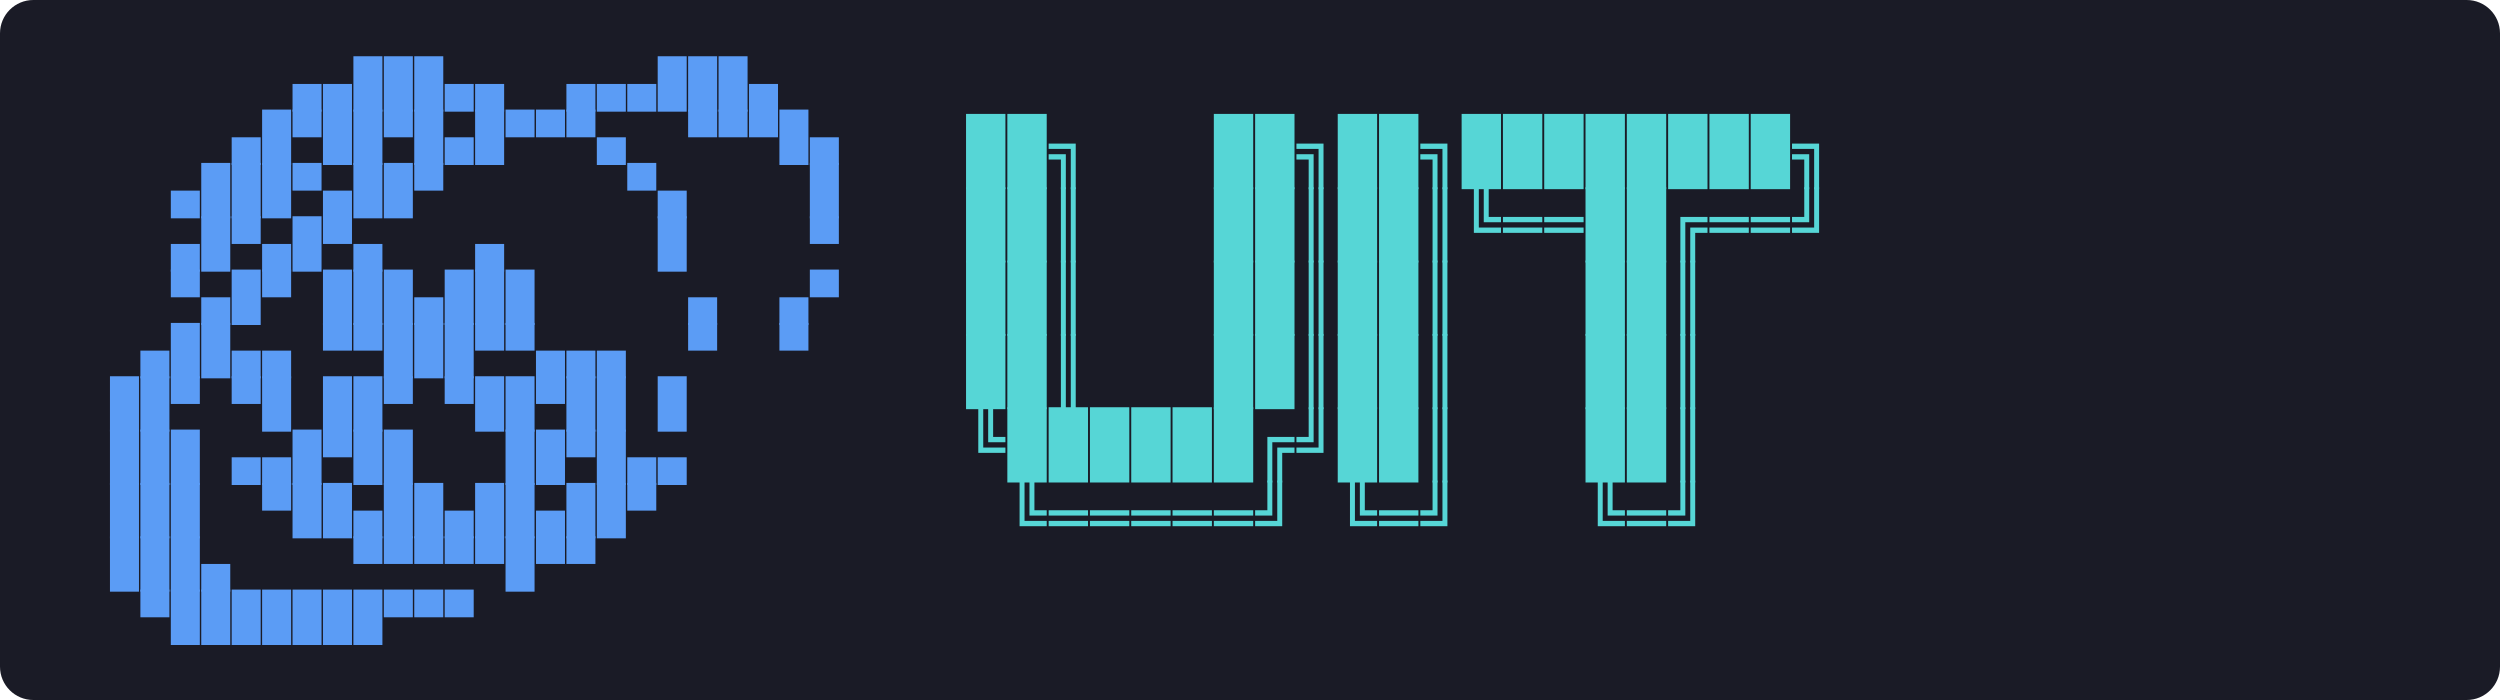
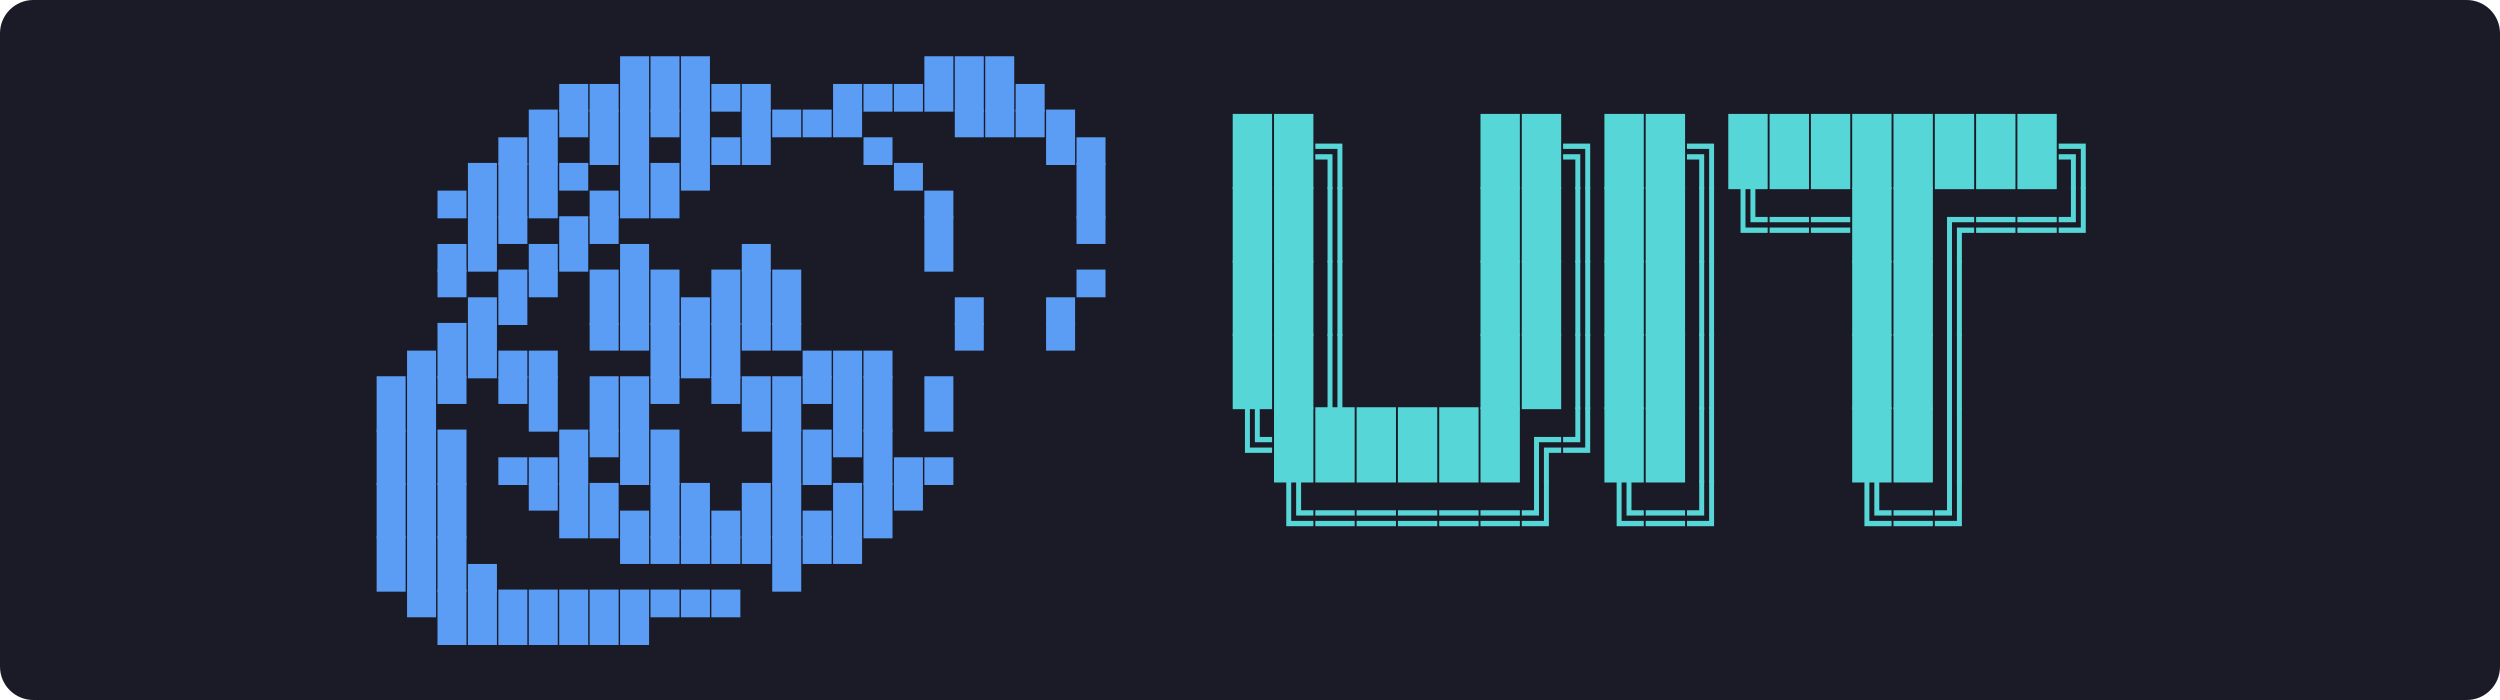
<svg xmlns="http://www.w3.org/2000/svg" viewBox="0 0 750 210" width="750" height="210">
  <defs>
    <style>
      .bg { fill: #1a1b26; }
      .crest { fill: #5b9cf5; font-family: monospace; font-size: 14px; letter-spacing: 0.05em; }
      .uit { fill: #56d6d6; font-family: monospace; font-size: 19px; font-weight: bold; letter-spacing: 0.05em; }
    </style>
  </defs>
  <rect class="bg" width="750" height="210" rx="10" />
-   <text class="crest" xml:space="preserve" x="24" y="30">       ▄▄███▄▄  ▄▄▄███▄</text>
-   <text class="crest" xml:space="preserve" x="24" y="46">     ▄█▀██▀█▄█▀▀▀▄  ▀▀▀█▄</text>
-   <text class="crest" xml:space="preserve" x="24" y="62">   ▄███▀▄██▀      ▀▄    █</text>
-   <text class="crest" xml:space="preserve" x="24" y="78">   ▄█▀▄█▀▄   ▄     █    ▀</text>
-   <text class="crest" xml:space="preserve" x="24" y="94">   ▀▄█▀ ███▄███     ▄  ▄▀</text>
-   <text class="crest" xml:space="preserve" x="24" y="110">  ▄██▄▄ ▀▀███▀▀▄▄▄  ▀  ▀</text>
-   <text class="crest" xml:space="preserve" x="24" y="126"> ██▀ ▀█ ██▀ ▀██▀██ █</text>
-   <text class="crest" xml:space="preserve" x="24" y="142"> ███ ▄▄█▀██   ██▀█▄▄</text>
-   <text class="crest" xml:space="preserve" x="24" y="158"> ███  ▀██▄██▄██▄██▀</text>
-   <text class="crest" xml:space="preserve" x="24" y="174"> ███▄    ▀▀▀▀▀█▀▀</text>
-   <text class="crest" xml:space="preserve" x="24" y="190">  ▀███████▀▀▀</text>
-   <text class="uit" xml:space="preserve" x="290" y="52">██╗   ██╗██╗████████╗</text>
-   <text class="uit" xml:space="preserve" x="290" y="74">██║   ██║██║╚══██╔══╝</text>
-   <text class="uit" xml:space="preserve" x="290" y="96">██║   ██║██║   ██║</text>
-   <text class="uit" xml:space="preserve" x="290" y="118">██║   ██║██║   ██║</text>
-   <text class="uit" xml:space="preserve" x="290" y="140">╚██████╔╝██║   ██║</text>
-   <text class="uit" xml:space="preserve" x="290" y="162"> ╚═════╝ ╚═╝   ╚═╝</text>
+   <g transform="translate(80, 0)">
+     <text class="crest" xml:space="preserve" x="24" y="30">       ▄▄███▄▄  ▄▄▄███▄</text>
+     <text class="crest" xml:space="preserve" x="24" y="46">     ▄█▀██▀█▄█▀▀▀▄  ▀▀▀█▄</text>
+     <text class="crest" xml:space="preserve" x="24" y="62">   ▄███▀▄██▀      ▀▄    █</text>
+     <text class="crest" xml:space="preserve" x="24" y="78">   ▄█▀▄█▀▄   ▄     █    ▀</text>
+     <text class="crest" xml:space="preserve" x="24" y="94">   ▀▄█▀ ███▄███     ▄  ▄▀</text>
+     <text class="crest" xml:space="preserve" x="24" y="110">  ▄██▄▄ ▀▀███▀▀▄▄▄  ▀  ▀</text>
+     <text class="crest" xml:space="preserve" x="24" y="126"> ██▀ ▀█ ██▀ ▀██▀██ █</text>
+     <text class="crest" xml:space="preserve" x="24" y="142"> ███ ▄▄█▀██   ██▀█▄▄</text>
+     <text class="crest" xml:space="preserve" x="24" y="158"> ███  ▀██▄██▄██▄██▀</text>
+     <text class="crest" xml:space="preserve" x="24" y="174"> ███▄    ▀▀▀▀▀█▀▀</text>
+     <text class="crest" xml:space="preserve" x="24" y="190">  ▀███████▀▀▀</text>
+     <text class="uit" xml:space="preserve" x="290" y="52">██╗   ██╗██╗████████╗</text>
+     <text class="uit" xml:space="preserve" x="290" y="74">██║   ██║██║╚══██╔══╝</text>
+     <text class="uit" xml:space="preserve" x="290" y="96">██║   ██║██║   ██║</text>
+     <text class="uit" xml:space="preserve" x="290" y="118">██║   ██║██║   ██║</text>
+     <text class="uit" xml:space="preserve" x="290" y="140">╚██████╔╝██║   ██║</text>
+     <text class="uit" xml:space="preserve" x="290" y="162"> ╚═════╝ ╚═╝   ╚═╝</text>
+   </g>
</svg>
